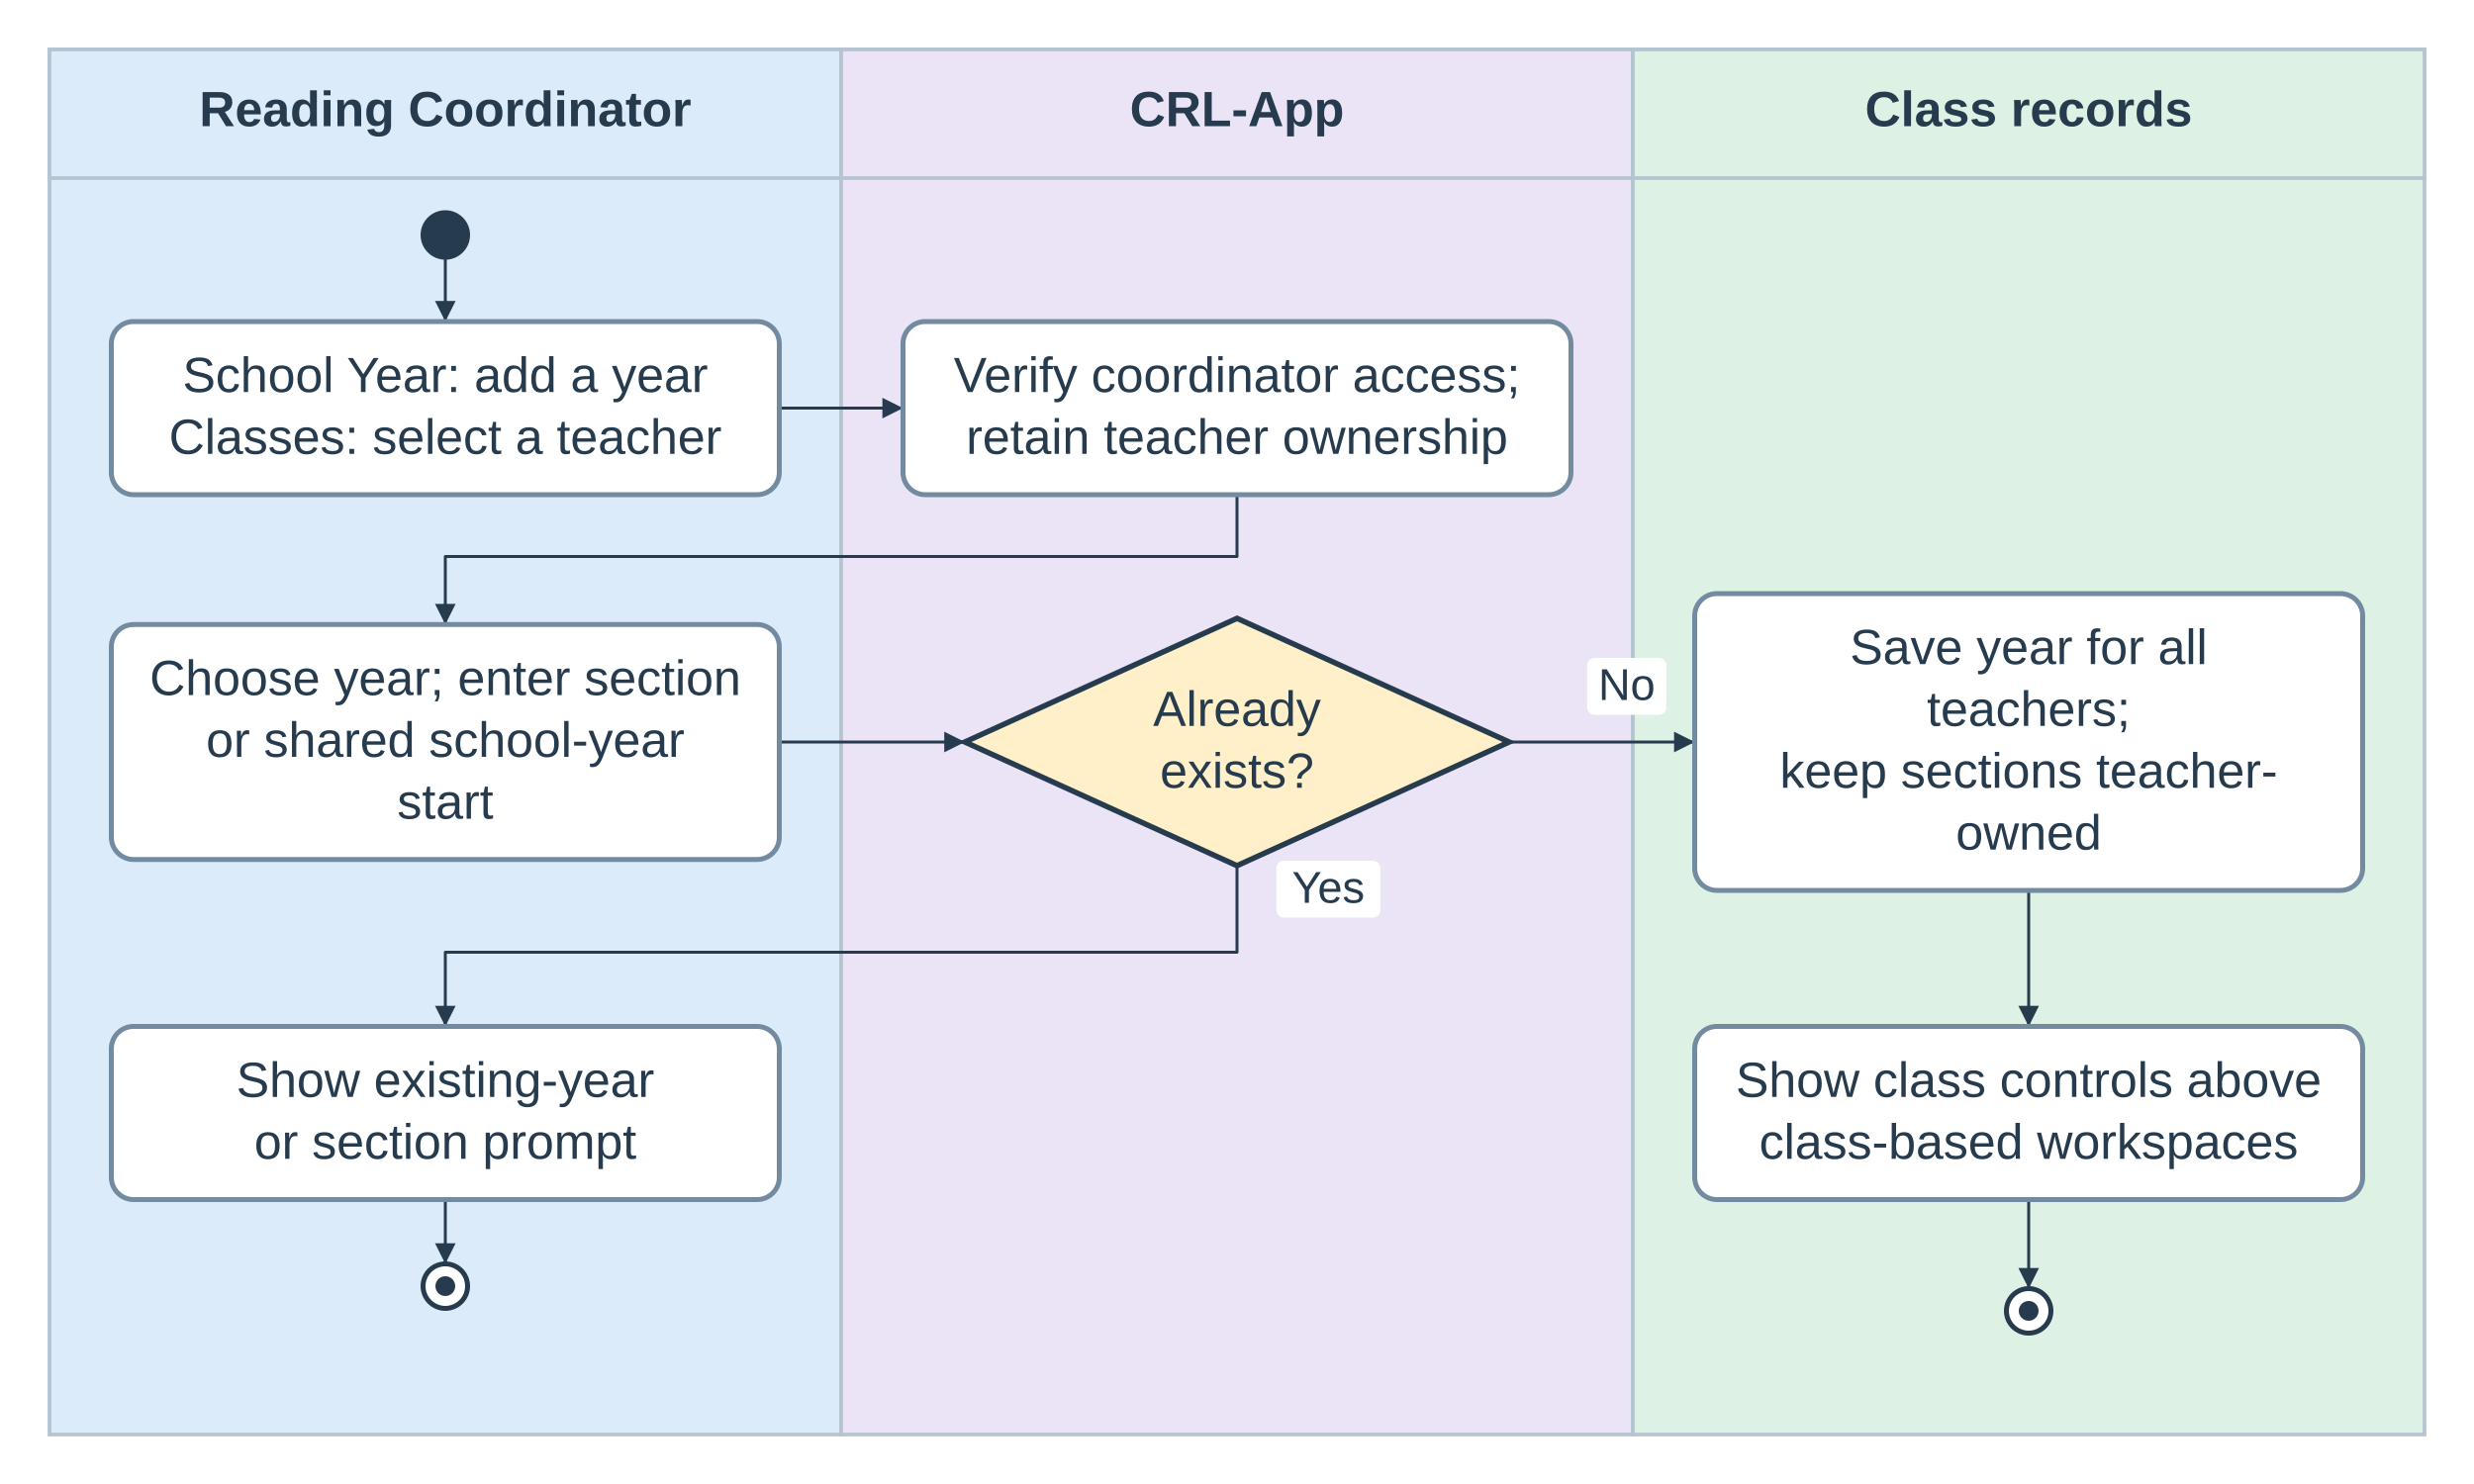
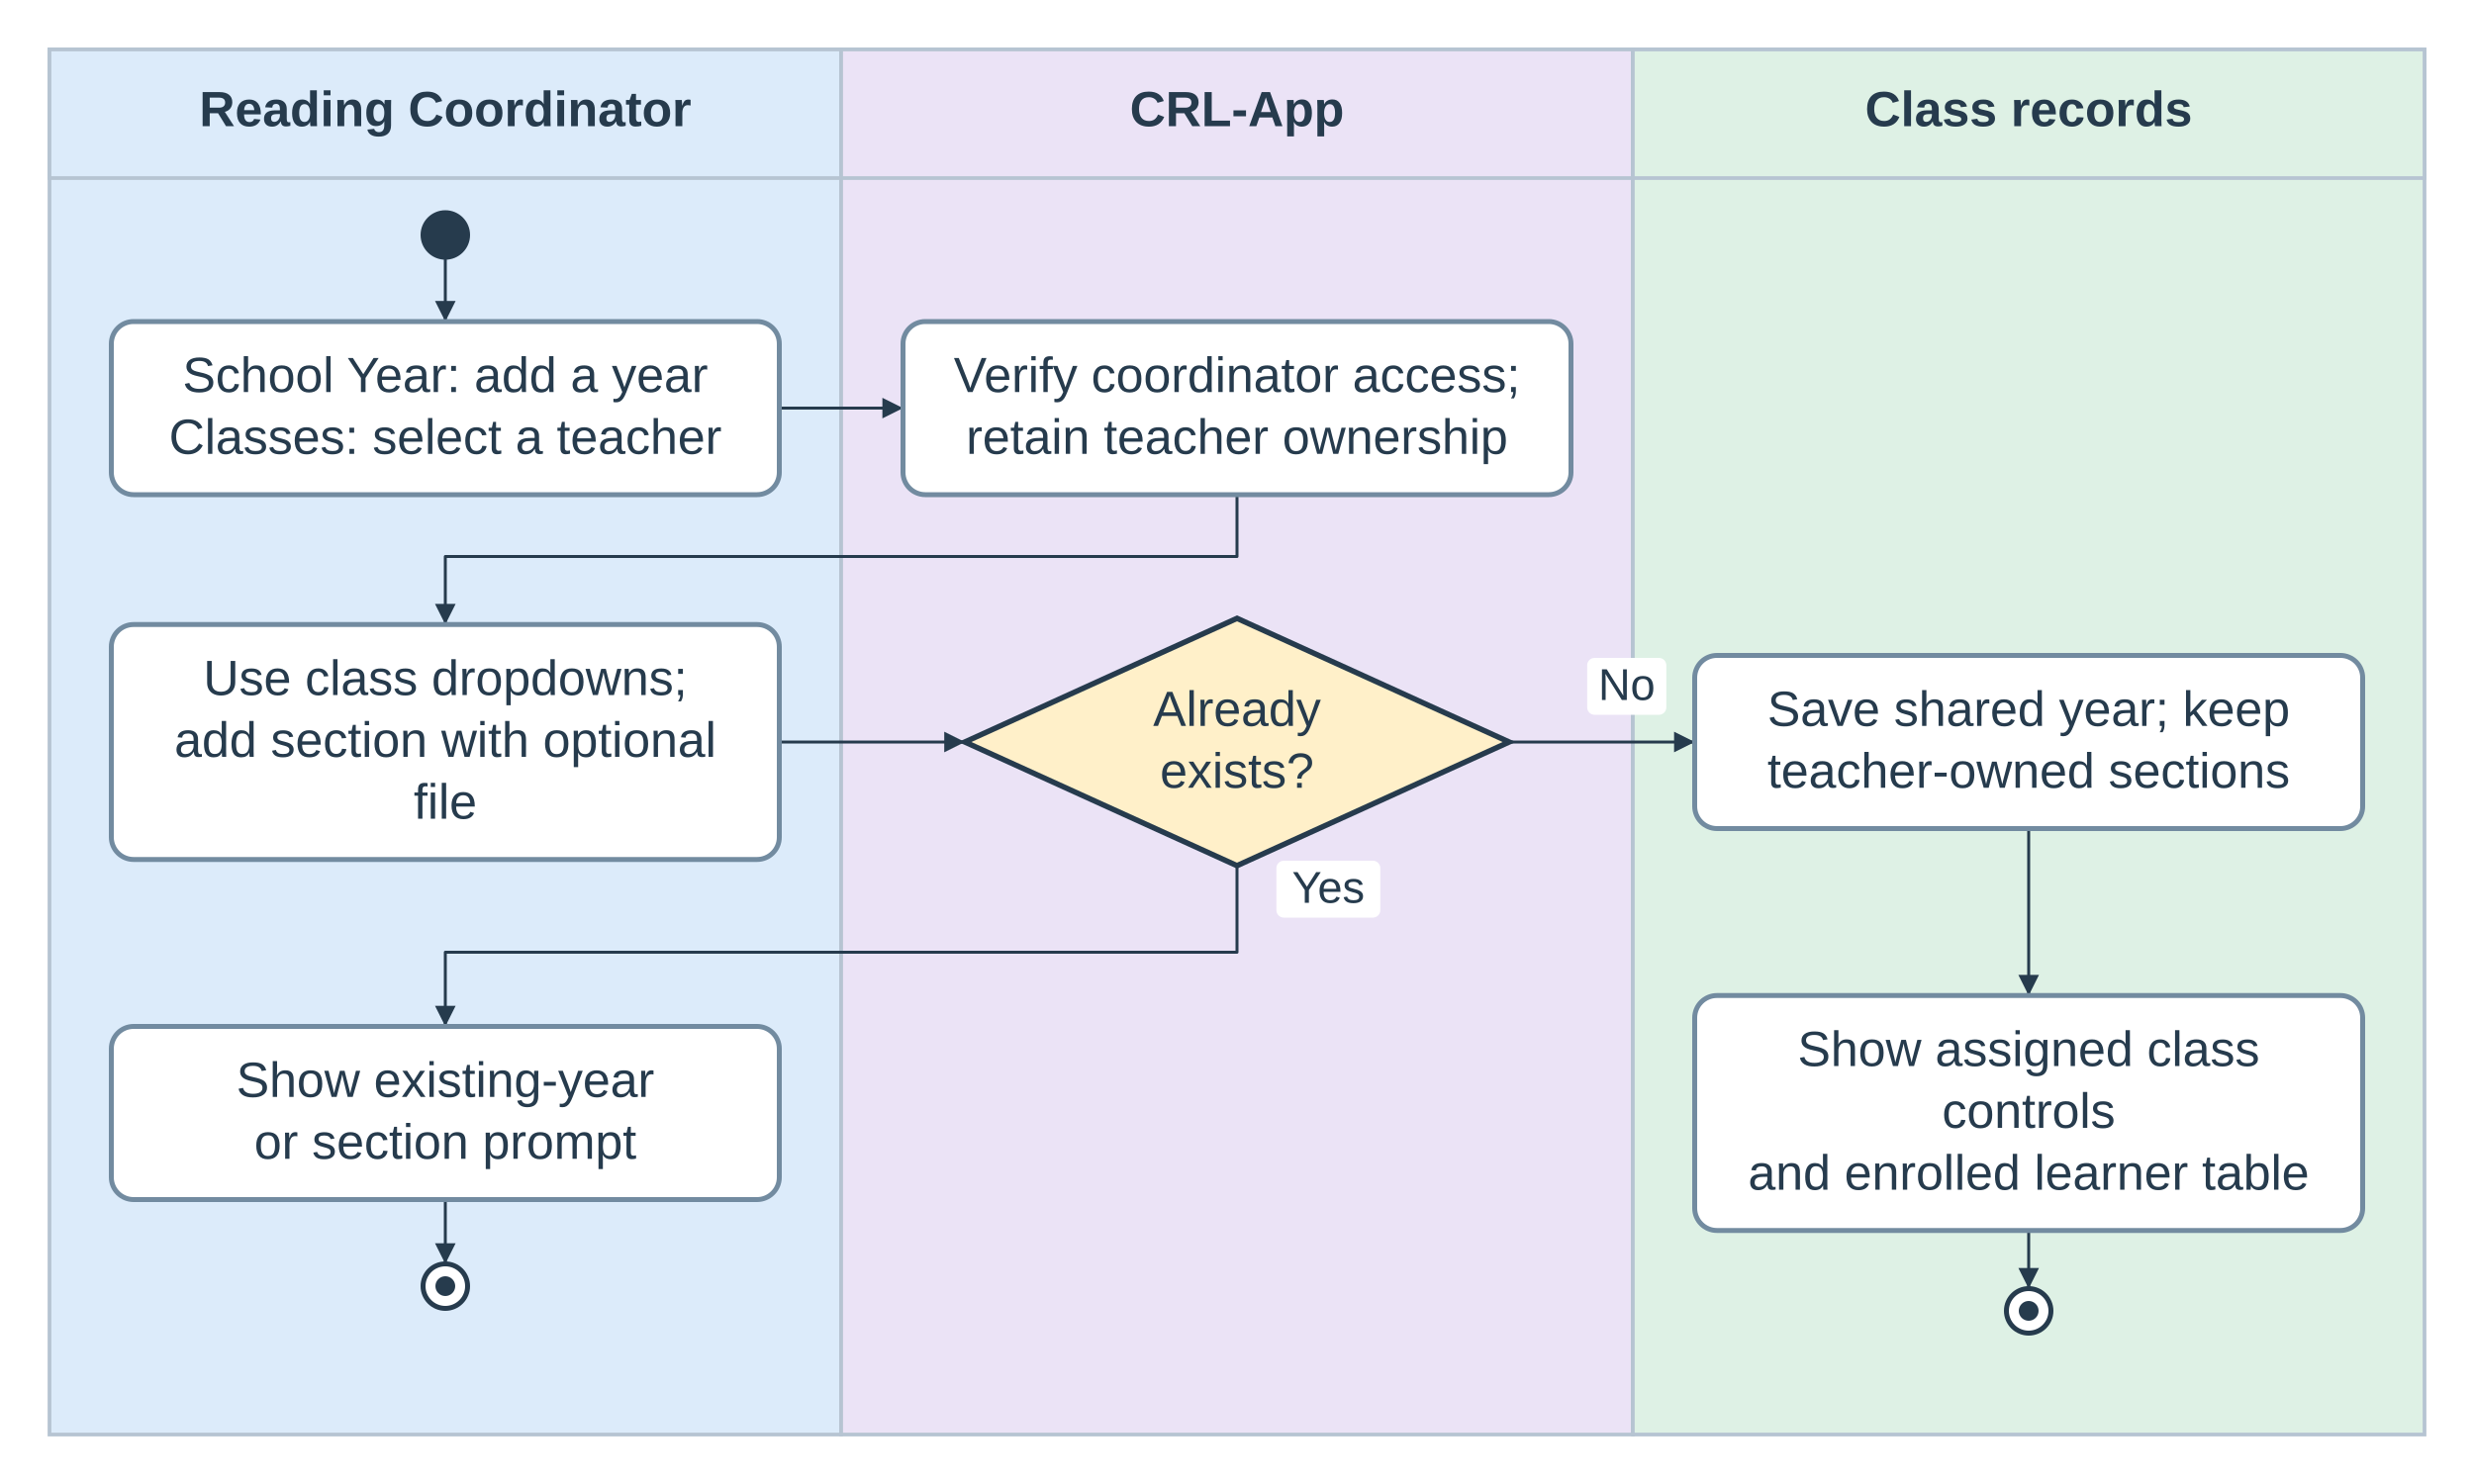
<svg xmlns="http://www.w3.org/2000/svg" width="1000" height="600" viewBox="0 0 1000 600">
  <rect width="100%" height="100%" fill="white" />
  <defs>
    <marker id="arrow" viewBox="0 0 12 12" refX="11" refY="6" markerWidth="10" markerHeight="10" markerUnits="userSpaceOnUse" orient="auto-start-reverse">
      <path d="M1,1 L11,6 L1,11 Z" fill="#263b4d" />
    </marker>
  </defs>
  <rect x="20.0" y="20" width="320.0" height="560" rx="0" fill="#dcebfa" stroke="#b6c4d2" stroke-width="1.5" />
  <rect x="20.0" y="20" width="320.0" height="52" rx="0" fill="#dcebfa" stroke="#b6c4d2" stroke-width="1.5" />
  <rect x="340.0" y="20" width="320.0" height="560" rx="0" fill="#ebe3f6" stroke="#b6c4d2" stroke-width="1.5" />
  <rect x="340.0" y="20" width="320.0" height="52" rx="0" fill="#ebe3f6" stroke="#b6c4d2" stroke-width="1.5" />
  <rect x="660.0" y="20" width="320.0" height="560" rx="0" fill="#def1e5" stroke="#b6c4d2" stroke-width="1.5" />
  <rect x="660.0" y="20" width="320.0" height="52" rx="0" fill="#def1e5" stroke="#b6c4d2" stroke-width="1.5" />
  <polyline points="180.0,104.0 180.0,130.0" fill="none" stroke="#263b4d" stroke-width="1.2" stroke-linejoin="round" marker-end="url(#arrow)" />
  <polyline points="315.0,165.0 365.0,165.0" fill="none" stroke="#263b4d" stroke-width="1.2" stroke-linejoin="round" marker-end="url(#arrow)" />
  <polyline points="500.0,200.0 500.0,225 180.0,225 180.0,252.5" fill="none" stroke="#263b4d" stroke-width="1.2" stroke-linejoin="round" marker-end="url(#arrow)" />
  <polyline points="315.0,300.0 390.0,300.0" fill="none" stroke="#263b4d" stroke-width="1.2" stroke-linejoin="round" marker-end="url(#arrow)" />
  <polyline points="500.0,350.0 500.0,385 180.0,385 180.0,415.0" fill="none" stroke="#263b4d" stroke-width="1.2" stroke-linejoin="round" marker-end="url(#arrow)" />
  <polyline points="180.0,485.0 180.0,511.0" fill="none" stroke="#263b4d" stroke-width="1.2" stroke-linejoin="round" marker-end="url(#arrow)" />
  <polyline points="610.0,300.0 685.0,300.0" fill="none" stroke="#263b4d" stroke-width="1.2" stroke-linejoin="round" marker-end="url(#arrow)" />
-   <polyline points="820.0,360.0 820.0,415.0" fill="none" stroke="#263b4d" stroke-width="1.2" stroke-linejoin="round" marker-end="url(#arrow)" />
-   <polyline points="820.0,485.0 820.0,521.0" fill="none" stroke="#263b4d" stroke-width="1.2" stroke-linejoin="round" marker-end="url(#arrow)" />
+   <polyline points="820.0,335.0 820.0,402.5" fill="none" stroke="#263b4d" stroke-width="1.2" stroke-linejoin="round" marker-end="url(#arrow)" />
+   <polyline points="820.0,497.5 820.0,521.0" fill="none" stroke="#263b4d" stroke-width="1.2" stroke-linejoin="round" marker-end="url(#arrow)" />
  <text x="180.0" y="51.0" text-anchor="middle" font-family="Arial,sans-serif" font-size="20" fill="#263b4d" font-weight="bold">Reading Coordinator</text>
  <text x="500.0" y="51.0" text-anchor="middle" font-family="Arial,sans-serif" font-size="20" fill="#263b4d" font-weight="bold">CRL-App</text>
  <text x="820.0" y="51.0" text-anchor="middle" font-family="Arial,sans-serif" font-size="20" fill="#263b4d" font-weight="bold">Class records</text>
  <circle cx="180" cy="95" r="9.0" fill="#263b4d" stroke="#263b4d" stroke-width="2" />
  <rect x="45.0" y="130.0" width="270" height="70" rx="9" fill="white" stroke="#728ba0" stroke-width="2" />
  <text x="180" y="158.5" text-anchor="middle" font-family="Arial,sans-serif" font-size="20" fill="#263b4d">School Year: add a year</text>
  <text x="180" y="183.5" text-anchor="middle" font-family="Arial,sans-serif" font-size="20" fill="#263b4d">Classes: select a teacher</text>
  <rect x="365.0" y="130.0" width="270" height="70" rx="9" fill="white" stroke="#728ba0" stroke-width="2" />
  <text x="500" y="158.5" text-anchor="middle" font-family="Arial,sans-serif" font-size="20" fill="#263b4d">Verify coordinator access;</text>
  <text x="500" y="183.5" text-anchor="middle" font-family="Arial,sans-serif" font-size="20" fill="#263b4d">retain teacher ownership</text>
  <rect x="45.0" y="252.5" width="270" height="95" rx="9" fill="white" stroke="#728ba0" stroke-width="2" />
-   <text x="180" y="281.0" text-anchor="middle" font-family="Arial,sans-serif" font-size="20" fill="#263b4d">Choose year; enter section</text>
-   <text x="180" y="306.0" text-anchor="middle" font-family="Arial,sans-serif" font-size="20" fill="#263b4d">or shared school-year</text>
-   <text x="180" y="331.0" text-anchor="middle" font-family="Arial,sans-serif" font-size="20" fill="#263b4d">start</text>
+   <text x="180" y="281.0" text-anchor="middle" font-family="Arial,sans-serif" font-size="20" fill="#263b4d">Use class dropdowns;</text>
+   <text x="180" y="306.0" text-anchor="middle" font-family="Arial,sans-serif" font-size="20" fill="#263b4d">add section with optional</text>
+   <text x="180" y="331.0" text-anchor="middle" font-family="Arial,sans-serif" font-size="20" fill="#263b4d">file</text>
  <polygon points="500,250.0 610.0,300 500,350.0 390.0,300" fill="#fff0c9" stroke="#263b4d" stroke-width="2.2" />
  <text x="500" y="293.5" text-anchor="middle" font-family="Arial,sans-serif" font-size="20" fill="#263b4d">Already</text>
  <text x="500" y="318.5" text-anchor="middle" font-family="Arial,sans-serif" font-size="20" fill="#263b4d">exists?</text>
  <rect x="45.0" y="415.0" width="270" height="70" rx="9" fill="white" stroke="#728ba0" stroke-width="2" />
  <text x="180" y="443.5" text-anchor="middle" font-family="Arial,sans-serif" font-size="20" fill="#263b4d">Show existing-year</text>
  <text x="180" y="468.5" text-anchor="middle" font-family="Arial,sans-serif" font-size="20" fill="#263b4d">or section prompt</text>
  <circle cx="180" cy="520" r="9.0" fill="white" stroke="#263b4d" stroke-width="2" />
  <circle cx="180" cy="520" r="4.0" fill="#263b4d" />
-   <rect x="685.0" y="240.0" width="270" height="120" rx="9" fill="white" stroke="#728ba0" stroke-width="2" />
-   <text x="820" y="268.5" text-anchor="middle" font-family="Arial,sans-serif" font-size="20" fill="#263b4d">Save year for all</text>
-   <text x="820" y="293.5" text-anchor="middle" font-family="Arial,sans-serif" font-size="20" fill="#263b4d">teachers;</text>
-   <text x="820" y="318.5" text-anchor="middle" font-family="Arial,sans-serif" font-size="20" fill="#263b4d">keep sections teacher-</text>
-   <text x="820" y="343.5" text-anchor="middle" font-family="Arial,sans-serif" font-size="20" fill="#263b4d">owned</text>
-   <rect x="685.0" y="415.0" width="270" height="70" rx="9" fill="white" stroke="#728ba0" stroke-width="2" />
-   <text x="820" y="443.5" text-anchor="middle" font-family="Arial,sans-serif" font-size="20" fill="#263b4d">Show class controls above</text>
-   <text x="820" y="468.5" text-anchor="middle" font-family="Arial,sans-serif" font-size="20" fill="#263b4d">class-based workspaces</text>
+   <rect x="685.0" y="265.0" width="270" height="70" rx="9" fill="white" stroke="#728ba0" stroke-width="2" />
+   <text x="820" y="293.5" text-anchor="middle" font-family="Arial,sans-serif" font-size="20" fill="#263b4d">Save shared year; keep</text>
+   <text x="820" y="318.5" text-anchor="middle" font-family="Arial,sans-serif" font-size="20" fill="#263b4d">teacher-owned sections</text>
+   <rect x="685.0" y="402.5" width="270" height="95" rx="9" fill="white" stroke="#728ba0" stroke-width="2" />
+   <text x="820" y="431.0" text-anchor="middle" font-family="Arial,sans-serif" font-size="20" fill="#263b4d">Show assigned class</text>
+   <text x="820" y="456.0" text-anchor="middle" font-family="Arial,sans-serif" font-size="20" fill="#263b4d">controls</text>
+   <text x="820" y="481.0" text-anchor="middle" font-family="Arial,sans-serif" font-size="20" fill="#263b4d">and enrolled learner table</text>
  <circle cx="820" cy="530" r="9.0" fill="white" stroke="#263b4d" stroke-width="2" />
  <circle cx="820" cy="530" r="4.0" fill="#263b4d" />
  <rect x="515.923" y="348" width="42" height="23" rx="3" fill="white" />
  <text x="536.923" y="365" text-anchor="middle" font-family="Arial,sans-serif" font-size="18" fill="#263b4d">Yes</text>
  <rect x="641.538" y="266" width="32" height="23" rx="3" fill="white" />
  <text x="657.538" y="283" text-anchor="middle" font-family="Arial,sans-serif" font-size="18" fill="#263b4d">No</text>
</svg>
